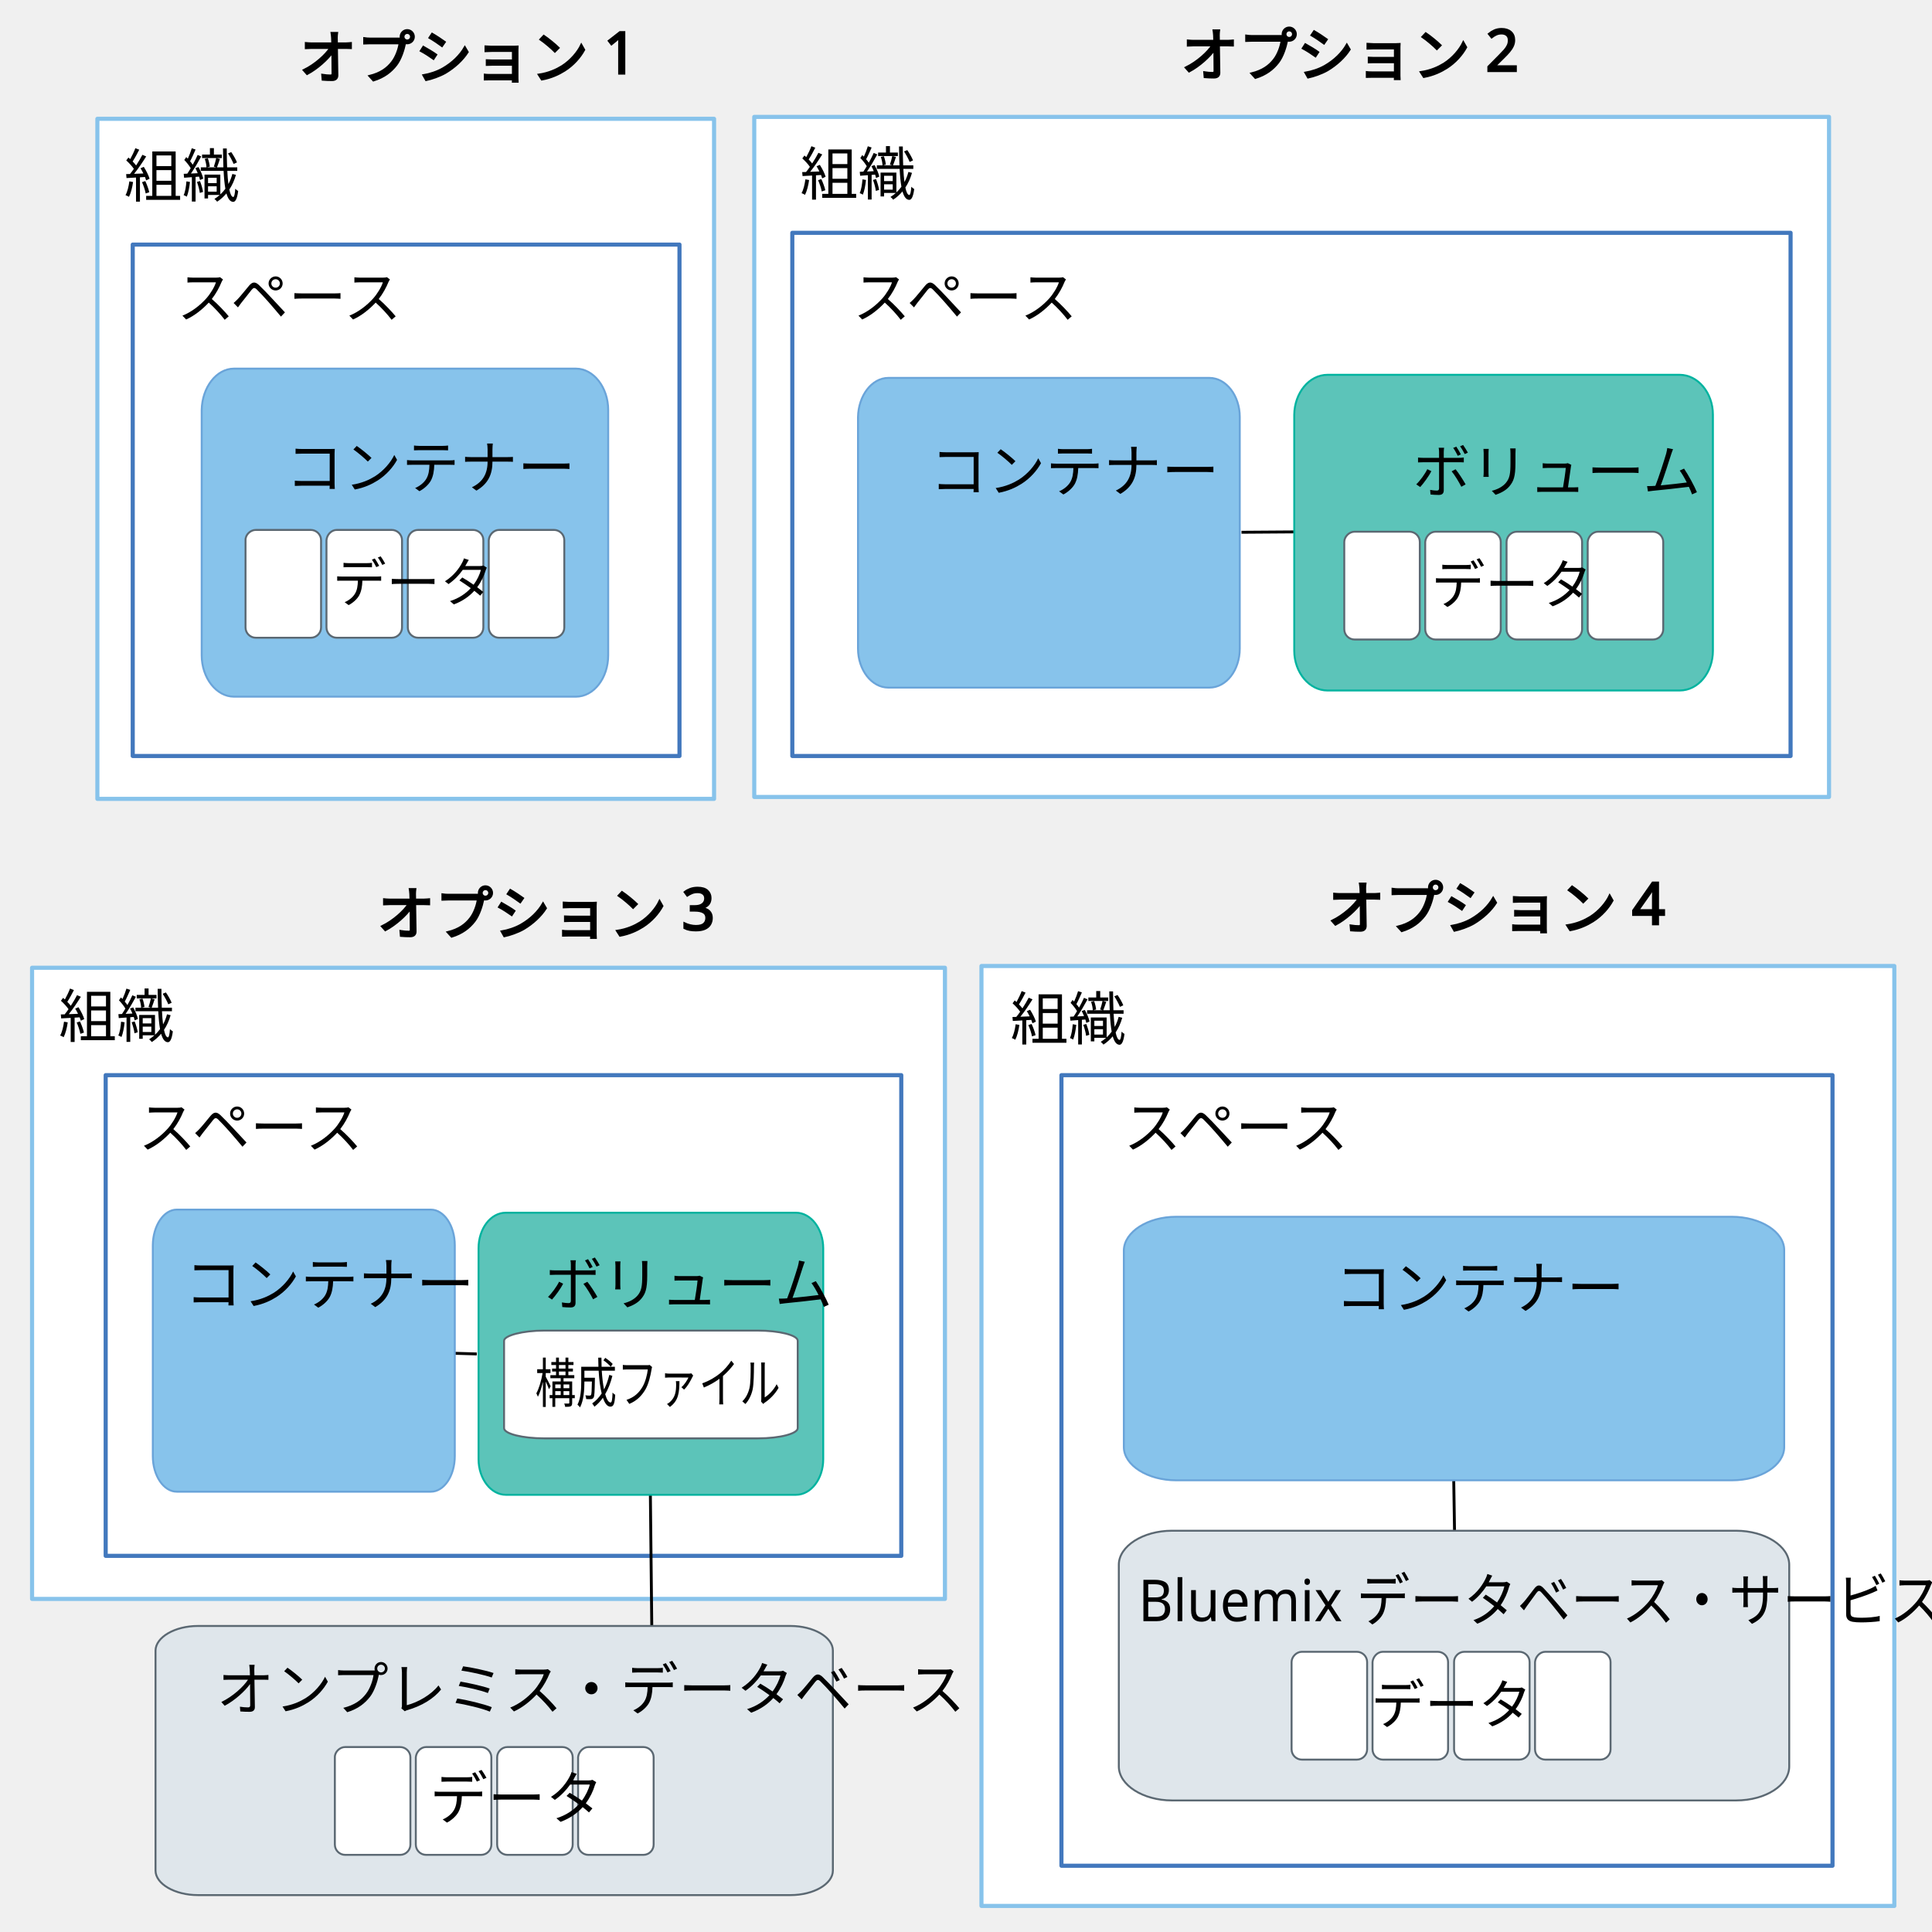
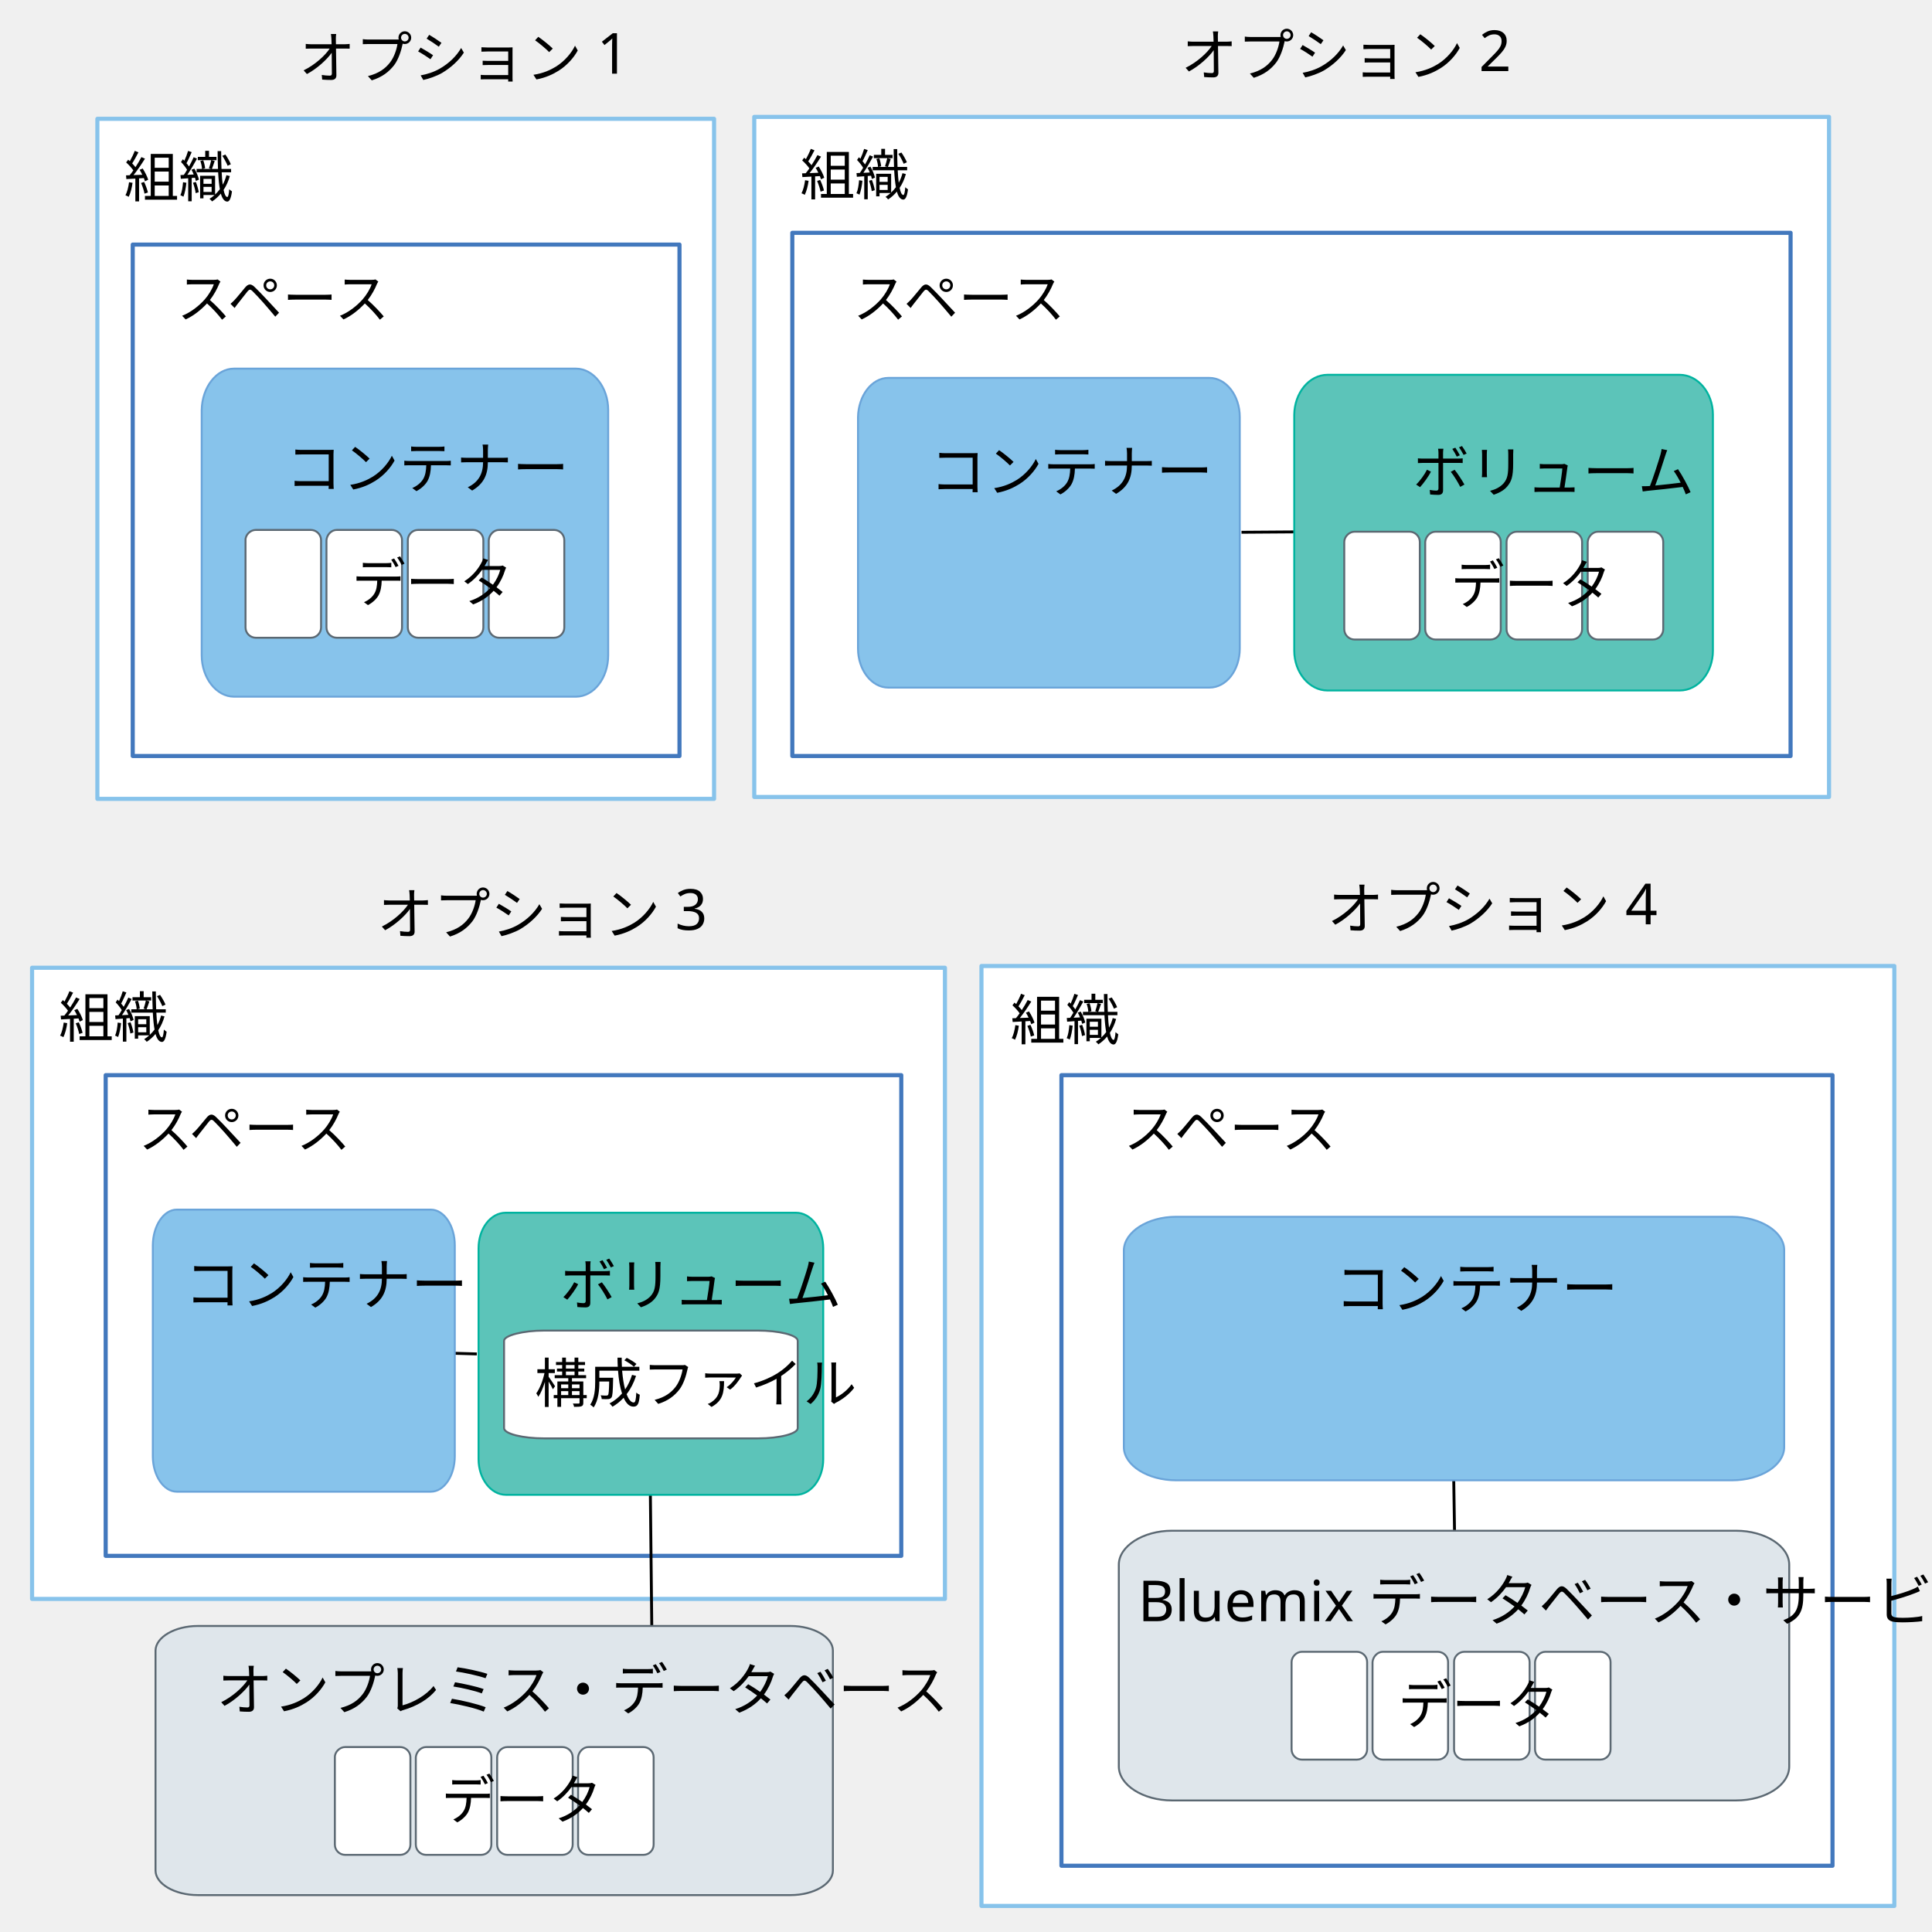
<svg xmlns="http://www.w3.org/2000/svg" version="1.1" id="svg2" x="0px" y="0px" width="1000px" height="1000px" viewBox="0 0 1000 1000" style="enable-background:new 0 0 1000 1000;" xml:space="preserve">
-   <defs id="defs119" />
-   <style type="text/css" id="style3">
+   <style type="text/css">
	.st0{fill:#FFFFFF;stroke:#87C3EB;stroke-width:2.126;stroke-linecap:round;stroke-linejoin:round;stroke-miterlimit:22.926;}
	.st1{fill:#FFFFFF;stroke:#4278BD;stroke-width:2.126;stroke-linecap:round;stroke-linejoin:round;stroke-miterlimit:22.926;}
	.st2{font-family:'HelvNeueBoldforIBM';}
	.st3{font-size:29.331px;}
	.st4{fill:#87C3EB;stroke:#6AA4D9;stroke-width:1;stroke-miterlimit:22.926;}
	.st5{fill:#FFFFFF;stroke:#5B6872;stroke-width:1;stroke-miterlimit:22.926;}
	.st6{font-family:'HelvNeueRomanforIBM';}
	.st7{font-size:27.787px;}
	.st8{fill:none;stroke:#000000;stroke-width:1.5;}
	.st9{fill:#5CC4B9;stroke:#00B39F;stroke-width:1;stroke-miterlimit:22.926;}
	.st10{enable-background:new    ;}
	.st11{fill:#D1D3D4;stroke:#D1D3D4;stroke-width:1;stroke-miterlimit:22.926;}
	.st12{fill:#DFE6EB;stroke:#5B6872;stroke-width:1;stroke-miterlimit:22.926;}
	.st13{font-size:28.366px;}
</style>
  <g id="layer1" transform="translate(259.1706,199.1527)">
-     <g id="Artwork-4" transform="translate(-191.1,1.100003)" style="" />
+     <g id="Artwork-4" transform="translate(-191.1,1.100003)">
+ 	</g>
  </g>
-   <g id="Artwork" transform="translate(259.1706,199.1527)" style="" />
-   <rect id="rect12-4-1" x="508" y="500" class="st0" width="472.5" height="486.5" style="" />
-   <rect id="rect12-4" x="16.6" y="500.9" class="st0" width="472.5" height="326.7" style="" />
-   <rect id="rect12-7" x="390.4" y="60.5" class="st0" width="556.3" height="352" style="" />
-   <rect id="rect12" x="50.4" y="61.5" class="st0" width="319.2" height="352" style="" />
-   <rect id="rect10-4-2-8" x="410.1" y="120.5" class="st1" width="516.7" height="270.8" style="" />
-   <text transform="matrix(1 0 0 1 611.1678 39.2354)" class="st2 st3" id="text21" style="-inkscape-font-specification:'MS UI Gothic, Normal';font-family:'MS UI Gothic';font-weight:normal;font-style:normal;font-stretch:normal;font-variant:normal;font-size:30px;text-anchor:start;text-align:start;writing-mode:lr;line-height:125%;stroke:#000000;stroke-opacity:1;stroke-width:1.1;stroke-miterlimit:4;stroke-dasharray:none">オプション 2</text>
-   <rect id="rect10-4-2" x="68.7" y="126.6" class="st1" width="283" height="264.7" style="" />
-   <path id="path16-4" class="st4" d="M121.1,190.8h177c9.1,0,16.7,9.7,16.7,21.4v127  c0,11.7-7.4,21.4-16.7,21.4h-177c-9.1,0-16.7-9.7-16.7-21.4v-127C104.6,200.5,112,190.8,121.1,190.8L121.1,190.8z" style="" />
-   <path id="path16-4-1" class="st4" d="M459.8,195.6H626c8.6,0,15.7,9.1,15.7,20.2v119.9  c0,11.1-6.9,20.2-15.7,20.2H459.8c-8.6,0-15.7-9.1-15.7-20.2V215.9C444.3,204.8,451.2,195.6,459.8,195.6z" style="" />
-   <path style="fill:#ffffff;stroke:#5b6872;stroke-width:1;stroke-miterlimit:22.926" d="m 132.382,274.29 28.5,0 c 2.8,0 5.3,2.3 5.3,5.3 l 0,45.2 c 0,2.8 -2.3,5.3 -5.3,5.3 l -28.5,0 c -2.8,0 -5.3,-2.3 -5.3,-5.3 l 0,-45.2 c -0.1,-2.8 2.5,-5.3 5.3,-5.3 z" class="st5" id="path22-5-9" />
-   <path style="fill:#ffffff;stroke:#5b6872;stroke-width:1;stroke-miterlimit:22.926" d="m 174.282,274.29 28.5,0 c 2.8,0 5.3,2.3 5.3,5.3 l 0,45.2 c 0,2.8 -2.3,5.3 -5.3,5.3 l -28.5,0 c -2.8,0 -5.3,-2.3 -5.3,-5.3 l 0,-45.2 c 0.2,-2.8 2.5,-5.3 5.3,-5.3 z" class="st5" id="path24-2-4" />
-   <path style="fill:#ffffff;stroke:#5b6872;stroke-width:1;stroke-miterlimit:22.926" d="m 216.382,274.29 28.5,0 c 2.8,0 5.3,2.3 5.3,5.3 l 0,45.2 c 0,2.8 -2.3,5.3 -5.3,5.3 l -28.5,0 c -2.8,0 -5.3,-2.3 -5.3,-5.3 l 0,-45.2 c 0,-2.8 2.3,-5.3 5.3,-5.3 l 0,0 z" class="st5" id="path26-7-8" />
-   <path style="fill:#ffffff;stroke:#5b6872;stroke-width:1;stroke-miterlimit:22.926" d="m 258.282,274.29 28.5,0 c 2.8,0 5.3,2.3 5.3,5.3 l 0,45.2 c 0,2.8 -2.3,5.3 -5.3,5.3 l -28.5,0 c -2.8,0 -5.3,-2.3 -5.3,-5.3 l 0,-45.2 c 0.2,-2.8 2.6,-5.3 5.3,-5.3 z" class="st5" id="path28-6-8" />
-   <g id="Text-2-2" transform="translate(-298.4183,-228.0102)">
-     <text transform="translate(470.5931,539.6353)" class="st6 st7" id="text36" style="font-size:27.787px;font-family:HelvNeueRomanforIBM">データ</text>
+   <g id="Artwork" transform="translate(259.1706,199.1527)">
+ </g>
+   <rect id="rect12-4-1" x="508" y="500" class="st0" width="472.5" height="486.5">
+ </rect>
+   <rect id="rect12-4" x="16.6" y="500.9" class="st0" width="472.5" height="326.7">
+ </rect>
+   <rect id="rect12-7" x="390.4" y="60.5" class="st0" width="556.3" height="352">
+ </rect>
+   <rect id="rect12" x="50.4" y="61.5" class="st0" width="319.2" height="352">
+ </rect>
+   <rect id="rect10-4-2-8" x="410.1" y="120.5" class="st1" width="516.7" height="270.8">
+ </rect>
+   <text transform="matrix(1 0 0 1 611.1678 39.2354)" class="st2 st3">オプション 2</text>
+   <rect id="rect10-4-2" x="68.7" y="126.6" class="st1" width="283" height="264.7">
+ </rect>
+   <path id="path16-4" class="st4" d="M121.1,190.8h177c9.1,0,16.7,9.7,16.7,21.4v127  c0,11.7-7.4,21.4-16.7,21.4h-177c-9.1,0-16.7-9.7-16.7-21.4v-127C104.6,200.5,112,190.8,121.1,190.8L121.1,190.8z">
+ </path>
+   <path id="path16-4-1" class="st4" d="M459.8,195.6H626c8.6,0,15.7,9.1,15.7,20.2v119.9  c0,11.1-6.9,20.2-15.7,20.2H459.8c-8.6,0-15.7-9.1-15.7-20.2V215.9C444.3,204.8,451.2,195.6,459.8,195.6z">
+ </path>
+   <g id="g3223-1-4" transform="translate(-288.4183,-228.0102)">
+     <path id="path22-5-9" class="st5" d="M420.8,502.3h28.5c2.8,0,5.3,2.3,5.3,5.3v45.2   c0,2.8-2.3,5.3-5.3,5.3h-28.5c-2.8,0-5.3-2.3-5.3-5.3v-45.2C415.4,504.8,418,502.3,420.8,502.3z" />
+     <path id="path24-2-4" class="st5" d="M462.7,502.3h28.5c2.8,0,5.3,2.3,5.3,5.3v45.2   c0,2.8-2.3,5.3-5.3,5.3h-28.5c-2.8,0-5.3-2.3-5.3-5.3v-45.2C457.6,504.8,459.9,502.3,462.7,502.3z" />
+     <path id="path26-7-8" class="st5" d="M504.8,502.3h28.5c2.8,0,5.3,2.3,5.3,5.3v45.2   c0,2.8-2.3,5.3-5.3,5.3h-28.5c-2.8,0-5.3-2.3-5.3-5.3v-45.2C499.5,504.8,501.8,502.3,504.8,502.3L504.8,502.3z" />
+     <path id="path28-6-8" class="st5" d="M546.7,502.3h28.5c2.8,0,5.3,2.3,5.3,5.3v45.2   c0,2.8-2.3,5.3-5.3,5.3h-28.5c-2.8,0-5.3-2.3-5.3-5.3v-45.2C541.6,504.8,544,502.3,546.7,502.3z" />
  </g>
-   <path id="path14485" class="st8" d="M642.6,275.5l28.7-0.2" style="" />
-   <path id="path14-2-9" class="st9" d="M687.1,194h182.3c9.4,0,17.2,9.3,17.2,20.6v122.2  c0,11.3-7.6,20.6-17.2,20.6H687.1c-9.4,0-17.2-9.3-17.2-20.6V214.7C670,203.4,677.6,194,687.1,194z" style="" />
-   <text id="text43-3-7" transform="matrix(1 0 0 1 731.2073 254.8838)" class="st10 st6 st3" style="-inkscape-font-specification:'MS UI Gothic, Normal';font-family:'MS UI Gothic';font-weight:normal;font-style:normal;font-stretch:normal;font-variant:normal;font-size:30px;text-anchor:start;text-align:start;writing-mode:lr;line-height:125%;">ボリューム</text>
-   <g id="g3223-1-4-1" transform="translate(-42.813,-227.5911)" style="">
-     <path id="path22-5-9-5" class="st5" d="M743.9,502.8h28.5c2.8,0,5.3,2.3,5.3,5.3v45.2   c0,2.8-2.3,5.3-5.3,5.3h-28.5c-2.8,0-5.3-2.3-5.3-5.3v-45.2C738.6,505.4,741.1,502.8,743.9,502.8z" style="" />
-     <path id="path24-2-4-2" class="st5" d="M785.8,502.8h28.5c2.8,0,5.3,2.3,5.3,5.3v45.2   c0,2.8-2.3,5.3-5.3,5.3h-28.5c-2.8,0-5.3-2.3-5.3-5.3v-45.2C780.7,505.4,783,502.8,785.8,502.8z" style="" />
-     <path id="path26-7-8-7" class="st5" d="M827.9,502.8h28.5c2.8,0,5.3,2.3,5.3,5.3v45.2   c0,2.8-2.3,5.3-5.3,5.3h-28.5c-2.8,0-5.3-2.3-5.3-5.3v-45.2C822.6,505.4,824.9,502.8,827.9,502.8L827.9,502.8z" style="" />
-     <path id="path28-6-8-6" class="st5" d="M869.9,502.8h28.5c2.8,0,5.3,2.3,5.3,5.3v45.2   c0,2.8-2.3,5.3-5.3,5.3h-28.5c-2.8,0-5.3-2.3-5.3-5.3v-45.2C864.8,505.4,867.1,502.8,869.9,502.8z" style="" />
+   <g id="Text-2-2" transform="translate(-288.4183,-228.0102)">
+     <text transform="matrix(1 0 0 1 470.5931 539.6353)" class="st6 st7">データ</text>
  </g>
-   <g id="Text-2-2-1" transform="translate(-52.81299,-227.5911)">
-     <text transform="translate(793.7163,540.1868)" class="st6 st7" id="text48" style="font-size:27.787px;font-family:HelvNeueRomanforIBM">データ</text>
+   <path id="path14485" class="st8" d="M642.6,275.5l28.7-0.2" />
+   <path id="path14-2-9" class="st9" d="M687.1,194h182.3c9.4,0,17.2,9.3,17.2,20.6v122.2  c0,11.3-7.6,20.6-17.2,20.6H687.1c-9.4,0-17.2-9.3-17.2-20.6V214.7C670,203.4,677.6,194,687.1,194z" />
+   <text id="text43-3-7" transform="matrix(1 0 0 1 731.2073 254.8838)" class="st10 st6 st3">ボリューム</text>
+   <g id="g3223-1-4-1" transform="translate(-42.813,-227.5911)">
+     <path id="path22-5-9-5" class="st5" d="M743.9,502.8h28.5c2.8,0,5.3,2.3,5.3,5.3v45.2   c0,2.8-2.3,5.3-5.3,5.3h-28.5c-2.8,0-5.3-2.3-5.3-5.3v-45.2C738.6,505.4,741.1,502.8,743.9,502.8z" />
+     <path id="path24-2-4-2" class="st5" d="M785.8,502.8h28.5c2.8,0,5.3,2.3,5.3,5.3v45.2   c0,2.8-2.3,5.3-5.3,5.3h-28.5c-2.8,0-5.3-2.3-5.3-5.3v-45.2C780.7,505.4,783,502.8,785.8,502.8z" />
+     <path id="path26-7-8-7" class="st5" d="M827.9,502.8h28.5c2.8,0,5.3,2.3,5.3,5.3v45.2   c0,2.8-2.3,5.3-5.3,5.3h-28.5c-2.8,0-5.3-2.3-5.3-5.3v-45.2C822.6,505.4,824.9,502.8,827.9,502.8L827.9,502.8z" />
+     <path id="path28-6-8-6" class="st5" d="M869.9,502.8h28.5c2.8,0,5.3,2.3,5.3,5.3v45.2   c0,2.8-2.3,5.3-5.3,5.3h-28.5c-2.8,0-5.3-2.3-5.3-5.3v-45.2C864.8,505.4,867.1,502.8,869.9,502.8z" />
  </g>
-   <text id="text39-2-3" transform="matrix(1 0 0 1 147.8301 252.8037)" class="st10 st6 st3" style="-inkscape-font-specification:'MS UI Gothic, Normal';font-family:'MS UI Gothic';font-weight:normal;font-style:normal;font-stretch:normal;font-variant:normal;font-size:30px;text-anchor:start;text-align:start;writing-mode:lr;line-height:125%;">コンテナー</text>
-   <text id="text39-2-3-2" transform="matrix(1 0 0 1 481.1382 254.5049)" class="st10 st6 st3" style="-inkscape-font-specification:'MS UI Gothic, Normal';font-family:'MS UI Gothic';font-weight:normal;font-style:normal;font-stretch:normal;font-variant:normal;font-size:30px;text-anchor:start;text-align:start;writing-mode:lr;line-height:125%;">コンテナー</text>
-   <text transform="matrix(1 0 0 1 154.6461 40.5586)" class="st2 st3" id="text52" style="-inkscape-font-specification:'MS UI Gothic, Normal';font-family:'MS UI Gothic';font-weight:normal;font-style:normal;font-stretch:normal;font-variant:normal;font-size:30px;text-anchor:start;text-align:start;writing-mode:lr;line-height:125%;stroke:#000000;stroke-opacity:1;stroke-width:1.1;stroke-miterlimit:4;stroke-dasharray:none">オプション 1</text>
-   <rect id="rect10-4-2-8-6" x="54.7" y="556.5" class="st1" width="411.8" height="248.8" style="" />
-   <text transform="matrix(1 0 0 1 195.1364 483.7236)" class="st2 st3" id="text56" style="-inkscape-font-specification:'MS UI Gothic, Normal';font-family:'MS UI Gothic';font-weight:normal;font-style:normal;font-stretch:normal;font-variant:normal;font-size:30px;text-anchor:start;text-align:start;writing-mode:lr;line-height:125%;stroke:#000000;stroke-opacity:1;stroke-width:1.1;stroke-miterlimit:4;stroke-dasharray:none">オプション 3</text>
-   <path id="path15239-3" class="st8" d="M336.6,770.4l0.8,75.4" style="" />
-   <path id="path14-2-9-8" class="st9" d="M261.8,627.7H412c7.7,0,14.1,8.3,14.1,18.4v109.2  c0,10.1-6.3,18.4-14.1,18.4H261.8c-7.7,0-14.1-8.3-14.1-18.4V646.1C247.7,636,253.9,627.7,261.8,627.7z" style="" />
-   <path id="path20-1-5-5" class="st11" d="M707.2,801.9H886c6.9,0,12.7,5.8,12.7,12.7v113.9  c0,6.9-5.8,12.7-12.7,12.7H707.2c-6.9,0-12.7-5.8-12.7-12.7V814.6C694.5,807.7,700.3,801.9,707.2,801.9z" style="" />
-   <rect id="rect10-4-2-8-6-2" x="549.4" y="556.5" class="st1" width="399.1" height="409.2" style="" />
-   <path id="path15239" class="st8" d="M752.4,762.8l0.5,32.1" style="" />
-   <path id="path12-8" class="st12" d="M606.6,792.3h292c15,0,27.5,8,27.5,17.6v104.4  c0,9.7-12.2,17.6-27.5,17.6h-292c-15,0-27.5-8-27.5-17.6V809.9C579.1,800.3,591.6,792.3,606.6,792.3z" style="" />
-   <text transform="matrix(1 0 0 1 686.9216 480.8652)" class="st2 st3" id="text66" style="-inkscape-font-specification:'MS UI Gothic, Normal';font-family:'MS UI Gothic';font-weight:normal;font-style:normal;font-stretch:normal;font-variant:normal;font-size:30px;text-anchor:start;text-align:start;writing-mode:lr;line-height:125%;stroke:#000000;stroke-opacity:1;stroke-width:1.1;stroke-miterlimit:4;stroke-dasharray:none">オプション 4</text>
-   <path id="path16-4-1-9-0" class="st4" d="M608.8,629.8h287.6c14.8,0,27.1,7.8,27.1,17.2v102  c0,9.4-12,17.2-27.1,17.2H608.8c-14.8,0-27.1-7.8-27.1-17.2V647C582,637.6,594,629.8,608.8,629.8z" style="" />
-   <text id="text39-2-3-2-3-3" transform="matrix(1 0 0 1 690.8553 677.3906)" class="st10 st6 st3" style="-inkscape-font-specification:'MS UI Gothic, Normal';font-family:'MS UI Gothic';font-weight:normal;font-style:normal;font-stretch:normal;font-variant:normal;font-size:30px;text-anchor:start;text-align:start;writing-mode:lr;line-height:125%;">コンテナー</text>
-   <g id="g3223-1-4-1-4-8-4" transform="translate(-54.57754,22.76856)" style="">
-     <path id="path22-5-9-5-1-4-6" class="st5" d="M728.4,832.2h28.5c2.8,0,5.3,2.3,5.3,5.3v45.2   c0,2.8-2.3,5.3-5.3,5.3h-28.5c-2.8,0-5.3-2.3-5.3-5.3v-45.2C723.1,834.8,725.6,832.2,728.4,832.2z" style="" />
-     <path id="path24-2-4-2-2-2-0" class="st5" d="M770.3,832.2h28.5c2.8,0,5.3,2.3,5.3,5.3v45.2   c0,2.8-2.3,5.3-5.3,5.3h-28.5c-2.8,0-5.3-2.3-5.3-5.3v-45.2C765.2,834.8,767.5,832.2,770.3,832.2z" style="" />
-     <path id="path26-7-8-7-3-7-6" class="st5" d="M812.5,832.2h28.5c2.8,0,5.3,2.3,5.3,5.3v45.2   c0,2.8-2.3,5.3-5.3,5.3h-28.5c-2.8,0-5.3-2.3-5.3-5.3v-45.2C807.1,834.8,809.5,832.2,812.5,832.2L812.5,832.2z" style="" />
-     <path id="path28-6-8-6-3-7-6" class="st5" d="M854.4,832.2h28.5c2.8,0,5.3,2.3,5.3,5.3v45.2   c0,2.8-2.3,5.3-5.3,5.3h-28.5c-2.8,0-5.3-2.3-5.3-5.3v-45.2C849.3,834.8,851.6,832.2,854.4,832.2z" style="" />
+   <g id="Text-2-2-1" transform="translate(-42.81299,-227.5911)">
+     <text transform="matrix(1 0 0 1 793.7163 540.1868)" class="st6 st7">データ</text>
  </g>
-   <g id="Text-2-2-1-4-9-1" transform="translate(-68.57753,22.76856)">
-     <text transform="translate(778.2386,869.5645)" class="st6 st7" id="text78" style="font-size:27.787px;font-family:HelvNeueRomanforIBM">データ</text>
+   <text id="text39-2-3" transform="matrix(1 0 0 1 147.8301 252.8037)" class="st10 st6 st3">コンテナー</text>
+   <text id="text39-2-3-2" transform="matrix(1 0 0 1 481.1382 254.5049)" class="st10 st6 st3">コンテナー</text>
+   <text transform="matrix(1 0 0 1 154.6461 40.5586)" class="st2 st3">オプション 1</text>
+   <rect id="rect10-4-2-8-6" x="54.7" y="556.5" class="st1" width="411.8" height="248.8">
+ </rect>
+   <text transform="matrix(1 0 0 1 195.1364 483.7236)" class="st2 st3">オプション 3</text>
+   <path id="path15239-3" class="st8" d="M336.6,770.4l0.8,75.4" />
+   <path id="path14-2-9-8" class="st9" d="M261.8,627.7H412c7.7,0,14.1,8.3,14.1,18.4v109.2  c0,10.1-6.3,18.4-14.1,18.4H261.8c-7.7,0-14.1-8.3-14.1-18.4V646.1C247.7,636,253.9,627.7,261.8,627.7z" />
+   <path id="path20-1-5-5" class="st11" d="M707.2,801.9H886c6.9,0,12.7,5.8,12.7,12.7v113.9  c0,6.9-5.8,12.7-12.7,12.7H707.2c-6.9,0-12.7-5.8-12.7-12.7V814.6C694.5,807.7,700.3,801.9,707.2,801.9z">
+ </path>
+   <rect id="rect10-4-2-8-6-2" x="549.4" y="556.5" class="st1" width="399.1" height="409.2">
+ </rect>
+   <path id="path15239" class="st8" d="M752.4,762.8l0.5,32.1" />
+   <path id="path12-8" class="st12" d="M606.6,792.3h292c15,0,27.5,8,27.5,17.6v104.4  c0,9.7-12.2,17.6-27.5,17.6h-292c-15,0-27.5-8-27.5-17.6V809.9C579.1,800.3,591.6,792.3,606.6,792.3z" />
+   <text transform="matrix(1 0 0 1 686.9216 480.8652)" class="st2 st3">オプション 4</text>
+   <path id="path16-4-1-9-0" class="st4" d="M608.8,629.8h287.6c14.8,0,27.1,7.8,27.1,17.2v102  c0,9.4-12,17.2-27.1,17.2H608.8c-14.8,0-27.1-7.8-27.1-17.2V647C582,637.6,594,629.8,608.8,629.8z">
+ </path>
+   <text id="text39-2-3-2-3-3" transform="matrix(1 0 0 1 690.8553 677.3906)" class="st10 st6 st3">コンテナー</text>
+   <g id="g3223-1-4-1-4-8-4" transform="translate(-54.57754,22.76856)">
+     <path id="path22-5-9-5-1-4-6" class="st5" d="M728.4,832.2h28.5c2.8,0,5.3,2.3,5.3,5.3v45.2   c0,2.8-2.3,5.3-5.3,5.3h-28.5c-2.8,0-5.3-2.3-5.3-5.3v-45.2C723.1,834.8,725.6,832.2,728.4,832.2z" />
+     <path id="path24-2-4-2-2-2-0" class="st5" d="M770.3,832.2h28.5c2.8,0,5.3,2.3,5.3,5.3v45.2   c0,2.8-2.3,5.3-5.3,5.3h-28.5c-2.8,0-5.3-2.3-5.3-5.3v-45.2C765.2,834.8,767.5,832.2,770.3,832.2z" />
+     <path id="path26-7-8-7-3-7-6" class="st5" d="M812.5,832.2h28.5c2.8,0,5.3,2.3,5.3,5.3v45.2   c0,2.8-2.3,5.3-5.3,5.3h-28.5c-2.8,0-5.3-2.3-5.3-5.3v-45.2C807.1,834.8,809.5,832.2,812.5,832.2L812.5,832.2z" />
+     <path id="path28-6-8-6-3-7-6" class="st5" d="M854.4,832.2h28.5c2.8,0,5.3,2.3,5.3,5.3v45.2   c0,2.8-2.3,5.3-5.3,5.3h-28.5c-2.8,0-5.3-2.3-5.3-5.3v-45.2C849.3,834.8,851.6,832.2,854.4,832.2z" />
  </g>
-   <text id="text43-3-7-5-6-9" transform="scale(0.9614361,1.040111)" class="st10 st6 st3" style="font-style:normal;font-variant:normal;font-weight:normal;font-stretch:normal;font-size:28.843px;line-height:125%;font-family:'MS UI Gothic';-inkscape-font-specification:'MS UI Gothic, Normal';text-align:start;writing-mode:lr-tb;text-anchor:start;enable-background:new" x="612.773" y="806.755">Bluemix データベース・サービス</text>
-   <g id="flowRoot3665" transform="translate(-259.1706,-14.15714)" style="" />
-   <text transform="matrix(1 0 0 1 64.2158 101.9092)" class="st6 st13" id="text82" style="-inkscape-font-specification:'MS UI Gothic, Normal';font-family:'MS UI Gothic';font-weight:normal;font-style:normal;font-stretch:normal;font-variant:normal;font-size:30px;text-anchor:start;text-align:start;writing-mode:lr;line-height:125%;">組織</text>
-   <text transform="matrix(1 0 0 1 91.4287 164.7139)" class="st6 st13" id="text84" style="-inkscape-font-specification:'MS UI Gothic, Normal';font-family:'MS UI Gothic';font-weight:normal;font-style:normal;font-stretch:normal;font-variant:normal;font-size:30px;text-anchor:start;text-align:start;writing-mode:lr;line-height:125%;">スペース</text>
-   <text transform="matrix(1 0 0 1 414.1338 100.873)" class="st6 st13" id="text86" style="-inkscape-font-specification:'MS UI Gothic, Normal';font-family:'MS UI Gothic';font-weight:normal;font-style:normal;font-stretch:normal;font-variant:normal;font-size:30px;text-anchor:start;text-align:start;writing-mode:lr;line-height:125%;">組織</text>
-   <text transform="matrix(1 0 0 1 441.3457 164.7139)" class="st6 st13" id="text88" style="-inkscape-font-specification:'MS UI Gothic, Normal';font-family:'MS UI Gothic';font-weight:normal;font-style:normal;font-stretch:normal;font-variant:normal;font-size:30px;text-anchor:start;text-align:start;writing-mode:lr;line-height:125%;">スペース</text>
-   <text transform="matrix(1 0 0 1 30.4023 536.8711)" class="st6 st13" id="text90" style="-inkscape-font-specification:'MS UI Gothic, Normal';font-family:'MS UI Gothic';font-weight:normal;font-style:normal;font-stretch:normal;font-variant:normal;font-size:30px;text-anchor:start;text-align:start;writing-mode:lr;line-height:125%;">組織</text>
-   <text transform="matrix(1 0 0 1 71.5088 594.3828)" class="st6 st13" id="text92" style="-inkscape-font-specification:'MS UI Gothic, Normal';font-family:'MS UI Gothic';font-weight:normal;font-style:normal;font-stretch:normal;font-variant:normal;font-size:30px;text-anchor:start;text-align:start;writing-mode:lr;line-height:125%;">スペース</text>
-   <text transform="matrix(1 0 0 1 522.9678 538.1943)" class="st6 st13" id="text94" style="-inkscape-font-specification:'MS UI Gothic, Normal';font-family:'MS UI Gothic';font-weight:normal;font-style:normal;font-stretch:normal;font-variant:normal;font-size:30px;text-anchor:start;text-align:start;writing-mode:lr;line-height:125%;">組織</text>
-   <text transform="matrix(1 0 0 1 581.4961 594.3828)" class="st6 st13" id="text96" style="-inkscape-font-specification:'MS UI Gothic, Normal';font-family:'MS UI Gothic';font-weight:normal;font-style:normal;font-stretch:normal;font-variant:normal;font-size:30px;text-anchor:start;text-align:start;writing-mode:lr;line-height:125%;">スペース</text>
-   <text id="text43-3-7-5" class="st10 st6 st3" style="font-style:normal;font-variant:normal;font-weight:normal;font-stretch:normal;font-size:30px;line-height:125%;font-family:'MS UI Gothic';-inkscape-font-specification:'MS UI Gothic, Normal';text-align:start;writing-mode:lr-tb;text-anchor:start;enable-background:new" x="281.815" y="675.449">ボリューム</text>
-   <path id="path22-5-9-5-1" class="st5" d="M281.6,688.7h110.6c10.8,0,20.7,2.3,20.7,5.3v45.2  c0,2.8-9,5.3-20.7,5.3H281.6c-10.8,0-20.7-2.3-20.7-5.3V694C260.9,691.2,270.8,688.7,281.6,688.7z" style="" />
-   <g id="Text-2-2-1-4" transform="matrix(0.7620768,0,0,1,-108.6803,-49.04396)">
-     <text transform="translate(506.0273,775.0869)" class="st6 st7" id="text101" style="font-size:27.787px;font-family:HelvNeueRomanforIBM">構成ファイル</text>
+   <g id="Text-2-2-1-4-9-1" transform="translate(-54.57753,22.76856)">
+     <text transform="matrix(1 0 0 1 778.2386 869.5645)" class="st6 st7">データ</text>
  </g>
-   <path id="path14485-9-1" class="st8" d="M233.3,700.4l13.5,0.4" style="" />
-   <path id="path16-4-1-9" class="st4" d="M91.5,626.1H223c6.8,0,12.4,8.3,12.4,18.4v109.2  c0,10.1-5.5,18.4-12.4,18.4H91.5c-6.8,0-12.4-8.3-12.4-18.4V644.5C79.2,634.4,84.7,626.1,91.5,626.1L91.5,626.1z" style="" />
-   <text id="text39-2-3-2-3" transform="matrix(1 0 0 1 95.4689 675.4209)" class="st10 st6 st3" style="-inkscape-font-specification:'MS UI Gothic, Normal';font-family:'MS UI Gothic';font-weight:normal;font-style:normal;font-stretch:normal;font-variant:normal;font-size:30px;text-anchor:start;text-align:start;writing-mode:lr;line-height:125%;">コンテナー</text>
-   <path id="path20-1-5-7" class="st12" d="M102.4,841.6h306.8c11.9,0,21.9,5.8,21.9,12.7v113.9  c0,6.9-9.9,12.7-21.9,12.7H102.4c-11.9,0-21.9-5.8-21.9-12.7V854.3C80.6,847.4,90.5,841.6,102.4,841.6z" style="" />
-   <text id="text43-3-7-5-6" transform="matrix(1 0 0 1 111.9956 885.188)" class="st10 st6 st3" style="-inkscape-font-specification:'MS UI Gothic, Normal';font-family:'MS UI Gothic';font-weight:normal;font-style:normal;font-stretch:normal;font-variant:normal;font-size:30px;text-anchor:start;text-align:start;writing-mode:lr;line-height:125%;">オンプレミス・データベース</text>
-   <g id="g3223-1-4-1-4-8-4_1_" transform="translate(-54.57754,22.76856)" style="">
-     <path id="path22-5-9-5-1-4-6_1_" class="st5" d="M233.2,881.5h28.5c2.8,0,5.3,2.3,5.3,5.3V932   c0,2.8-2.3,5.3-5.3,5.3h-28.5c-2.8,0-5.3-2.3-5.3-5.3v-45.2C227.8,884.1,230.4,881.5,233.2,881.5z" style="" />
-     <path id="path24-2-4-2-2-2-0_1_" class="st5" d="M275.1,881.5h28.5c2.8,0,5.3,2.3,5.3,5.3V932   c0,2.8-2.3,5.3-5.3,5.3h-28.5c-2.8,0-5.3-2.3-5.3-5.3v-45.2C270,884.1,272.3,881.5,275.1,881.5z" style="" />
-     <path id="path26-7-8-7-3-7-6_1_" class="st5" d="M317.2,881.5h28.5c2.8,0,5.3,2.3,5.3,5.3V932   c0,2.8-2.3,5.3-5.3,5.3h-28.5c-2.8,0-5.3-2.3-5.3-5.3v-45.2C311.9,884.1,314.2,881.5,317.2,881.5L317.2,881.5z" style="" />
-     <path id="path28-6-8-6-3-7-6_1_" class="st5" d="M359.1,881.5h28.5c2.8,0,5.3,2.3,5.3,5.3V932   c0,2.8-2.3,5.3-5.3,5.3h-28.5c-2.8,0-5.3-2.3-5.3-5.3v-45.2C354,884.1,356.4,881.5,359.1,881.5z" style="" />
+   <text id="text43-3-7-5-6-9" transform="matrix(1 0 0 1 588.9916 839.1143)" class="st10 st6 st3">Bluemix データベース・サービス</text>
+   <g id="flowRoot3665" transform="translate(-259.1706,-14.15714)">
+ </g>
+   <text transform="matrix(1 0 0 1 64.2158 101.9092)" class="st6 st13">組織</text>
+   <text transform="matrix(1 0 0 1 91.4287 164.7139)" class="st6 st13">スペース</text>
+   <text transform="matrix(1 0 0 1 414.1338 100.873)" class="st6 st13">組織</text>
+   <text transform="matrix(1 0 0 1 441.3457 164.7139)" class="st6 st13">スペース</text>
+   <text transform="matrix(1 0 0 1 30.4023 536.8711)" class="st6 st13">組織</text>
+   <text transform="matrix(1 0 0 1 71.5088 594.3828)" class="st6 st13">スペース</text>
+   <text transform="matrix(1 0 0 1 522.9678 538.1943)" class="st6 st13">組織</text>
+   <text transform="matrix(1 0 0 1 581.4961 594.3828)" class="st6 st13">スペース</text>
+   <text id="text43-3-7-5" transform="matrix(1 0 0 1 289.8153 675.4492)" class="st10 st6 st3">ボリューム</text>
+   <path id="path22-5-9-5-1" class="st5" d="M281.6,688.7h110.6c10.8,0,20.7,2.3,20.7,5.3v45.2  c0,2.8-9,5.3-20.7,5.3H281.6c-10.8,0-20.7-2.3-20.7-5.3V694C260.9,691.2,270.8,688.7,281.6,688.7z" />
+   <g id="Text-2-2-1-4" transform="translate(-229.3084,-49.04396)">
+     <text transform="matrix(1 0 0 1 506.0273 775.0869)" class="st6 st7">構成ファイル</text>
  </g>
-   <text class="st6 st7" id="text117" style="font-style:normal;font-variant:normal;font-weight:normal;font-stretch:normal;font-size:30px;line-height:125%;font-family:'MS UI Gothic';-inkscape-font-specification:'MS UI Gothic, Normal';text-align:start;writing-mode:lr-tb;text-anchor:start" x="222.423" y="941.669">データ</text>
+   <path id="path14485-9-1" class="st8" d="M233.3,700.4l13.5,0.4" />
+   <path id="path16-4-1-9" class="st4" d="M91.5,626.1H223c6.8,0,12.4,8.3,12.4,18.4v109.2  c0,10.1-5.5,18.4-12.4,18.4H91.5c-6.8,0-12.4-8.3-12.4-18.4V644.5C79.2,634.4,84.7,626.1,91.5,626.1L91.5,626.1z">
+ </path>
+   <text id="text39-2-3-2-3" transform="matrix(1 0 0 1 95.4689 675.4209)" class="st10 st6 st3">コンテナー</text>
+   <path id="path20-1-5-7" class="st12" d="M102.4,841.6h306.8c11.9,0,21.9,5.8,21.9,12.7v113.9  c0,6.9-9.9,12.7-21.9,12.7H102.4c-11.9,0-21.9-5.8-21.9-12.7V854.3C80.6,847.4,90.5,841.6,102.4,841.6z">
+ </path>
+   <text id="text43-3-7-5-6" transform="matrix(1 0 0 1 111.9956 885.188)" class="st10 st6 st3">オンプレミス・データベース</text>
+   <g id="g3223-1-4-1-4-8-4_1_" transform="translate(-54.57754,22.76856)">
+     <path id="path22-5-9-5-1-4-6_1_" class="st5" d="M233.2,881.5h28.5c2.8,0,5.3,2.3,5.3,5.3V932   c0,2.8-2.3,5.3-5.3,5.3h-28.5c-2.8,0-5.3-2.3-5.3-5.3v-45.2C227.8,884.1,230.4,881.5,233.2,881.5z" />
+     <path id="path24-2-4-2-2-2-0_1_" class="st5" d="M275.1,881.5h28.5c2.8,0,5.3,2.3,5.3,5.3V932   c0,2.8-2.3,5.3-5.3,5.3h-28.5c-2.8,0-5.3-2.3-5.3-5.3v-45.2C270,884.1,272.3,881.5,275.1,881.5z" />
+     <path id="path26-7-8-7-3-7-6_1_" class="st5" d="M317.2,881.5h28.5c2.8,0,5.3,2.3,5.3,5.3V932   c0,2.8-2.3,5.3-5.3,5.3h-28.5c-2.8,0-5.3-2.3-5.3-5.3v-45.2C311.9,884.1,314.2,881.5,317.2,881.5L317.2,881.5z" />
+     <path id="path28-6-8-6-3-7-6_1_" class="st5" d="M359.1,881.5h28.5c2.8,0,5.3,2.3,5.3,5.3V932   c0,2.8-2.3,5.3-5.3,5.3h-28.5c-2.8,0-5.3-2.3-5.3-5.3v-45.2C354,884.1,356.4,881.5,359.1,881.5z" />
+   </g>
+   <text transform="matrix(1 0 0 1 228.4228 941.6695)" class="st6 st7">データ</text>
</svg>
